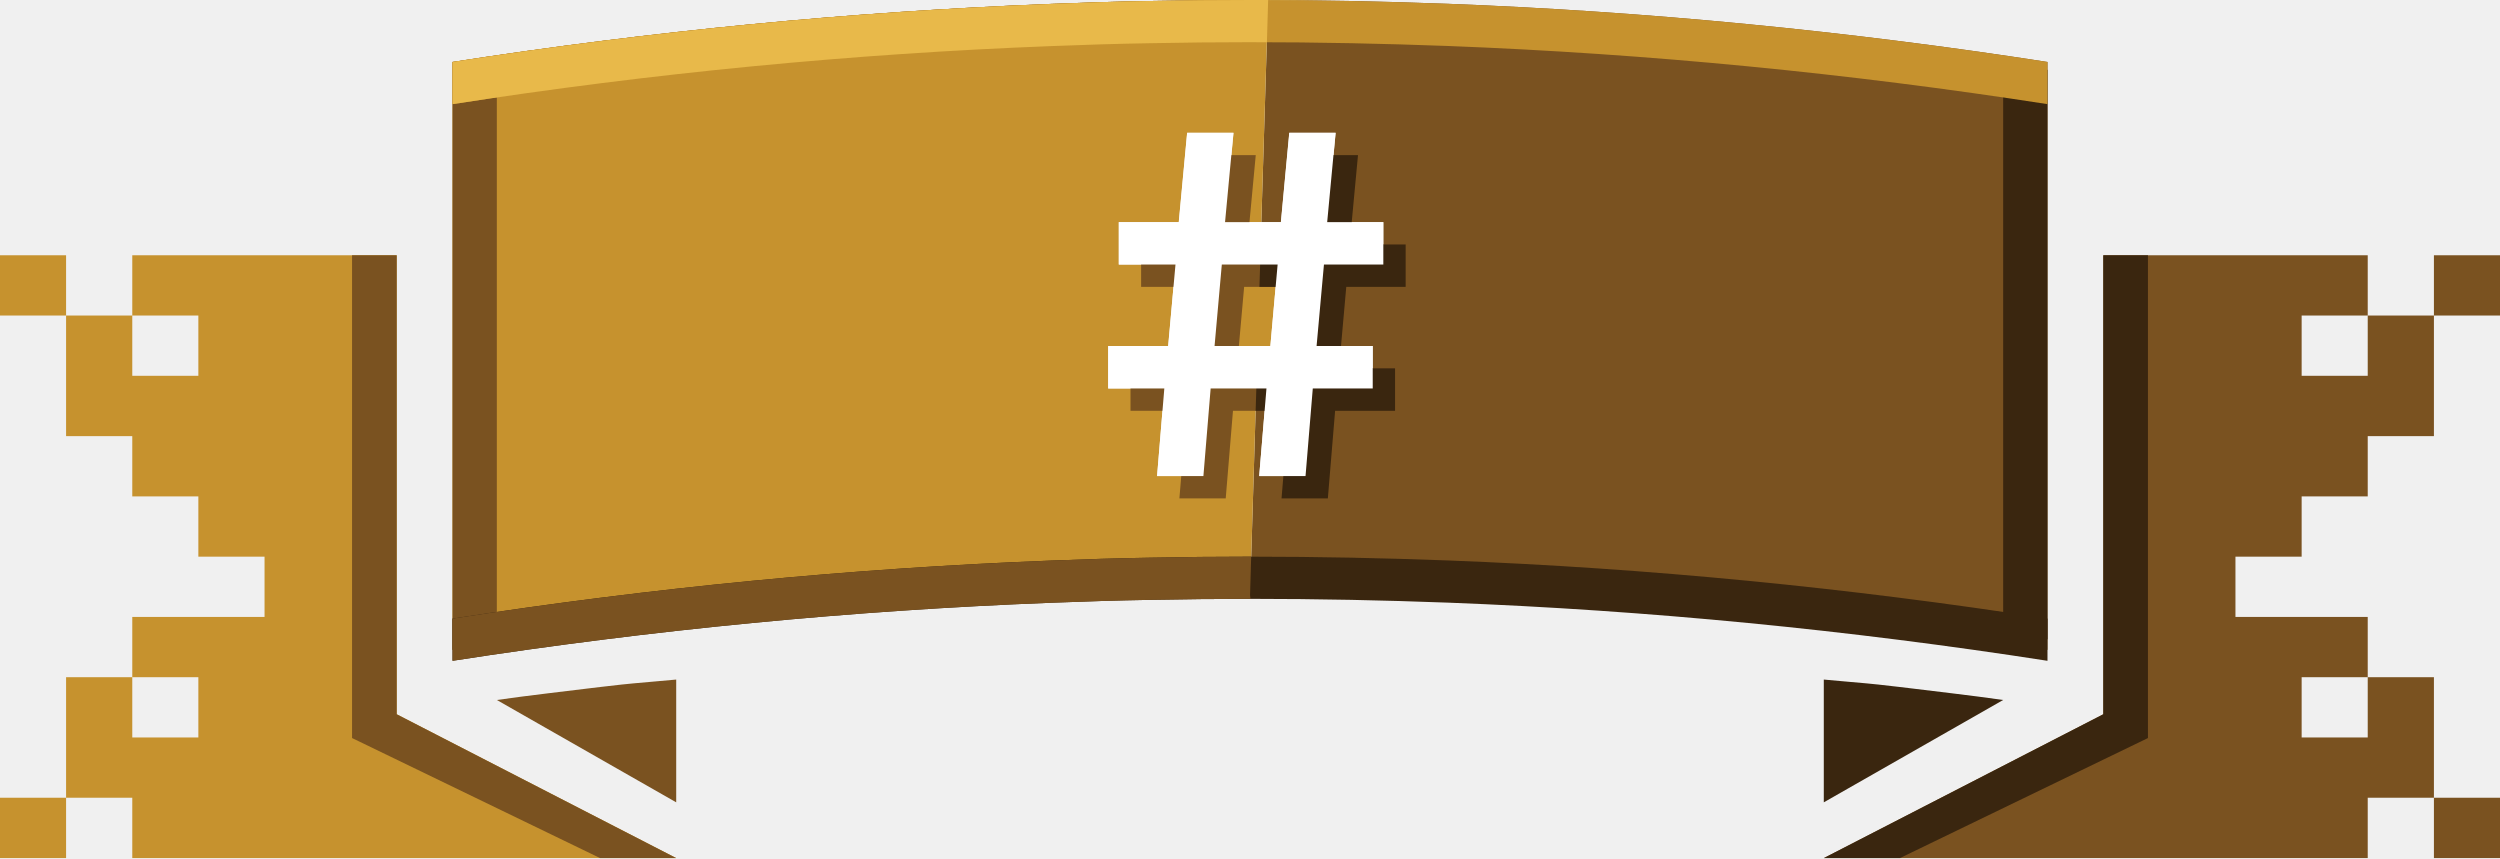
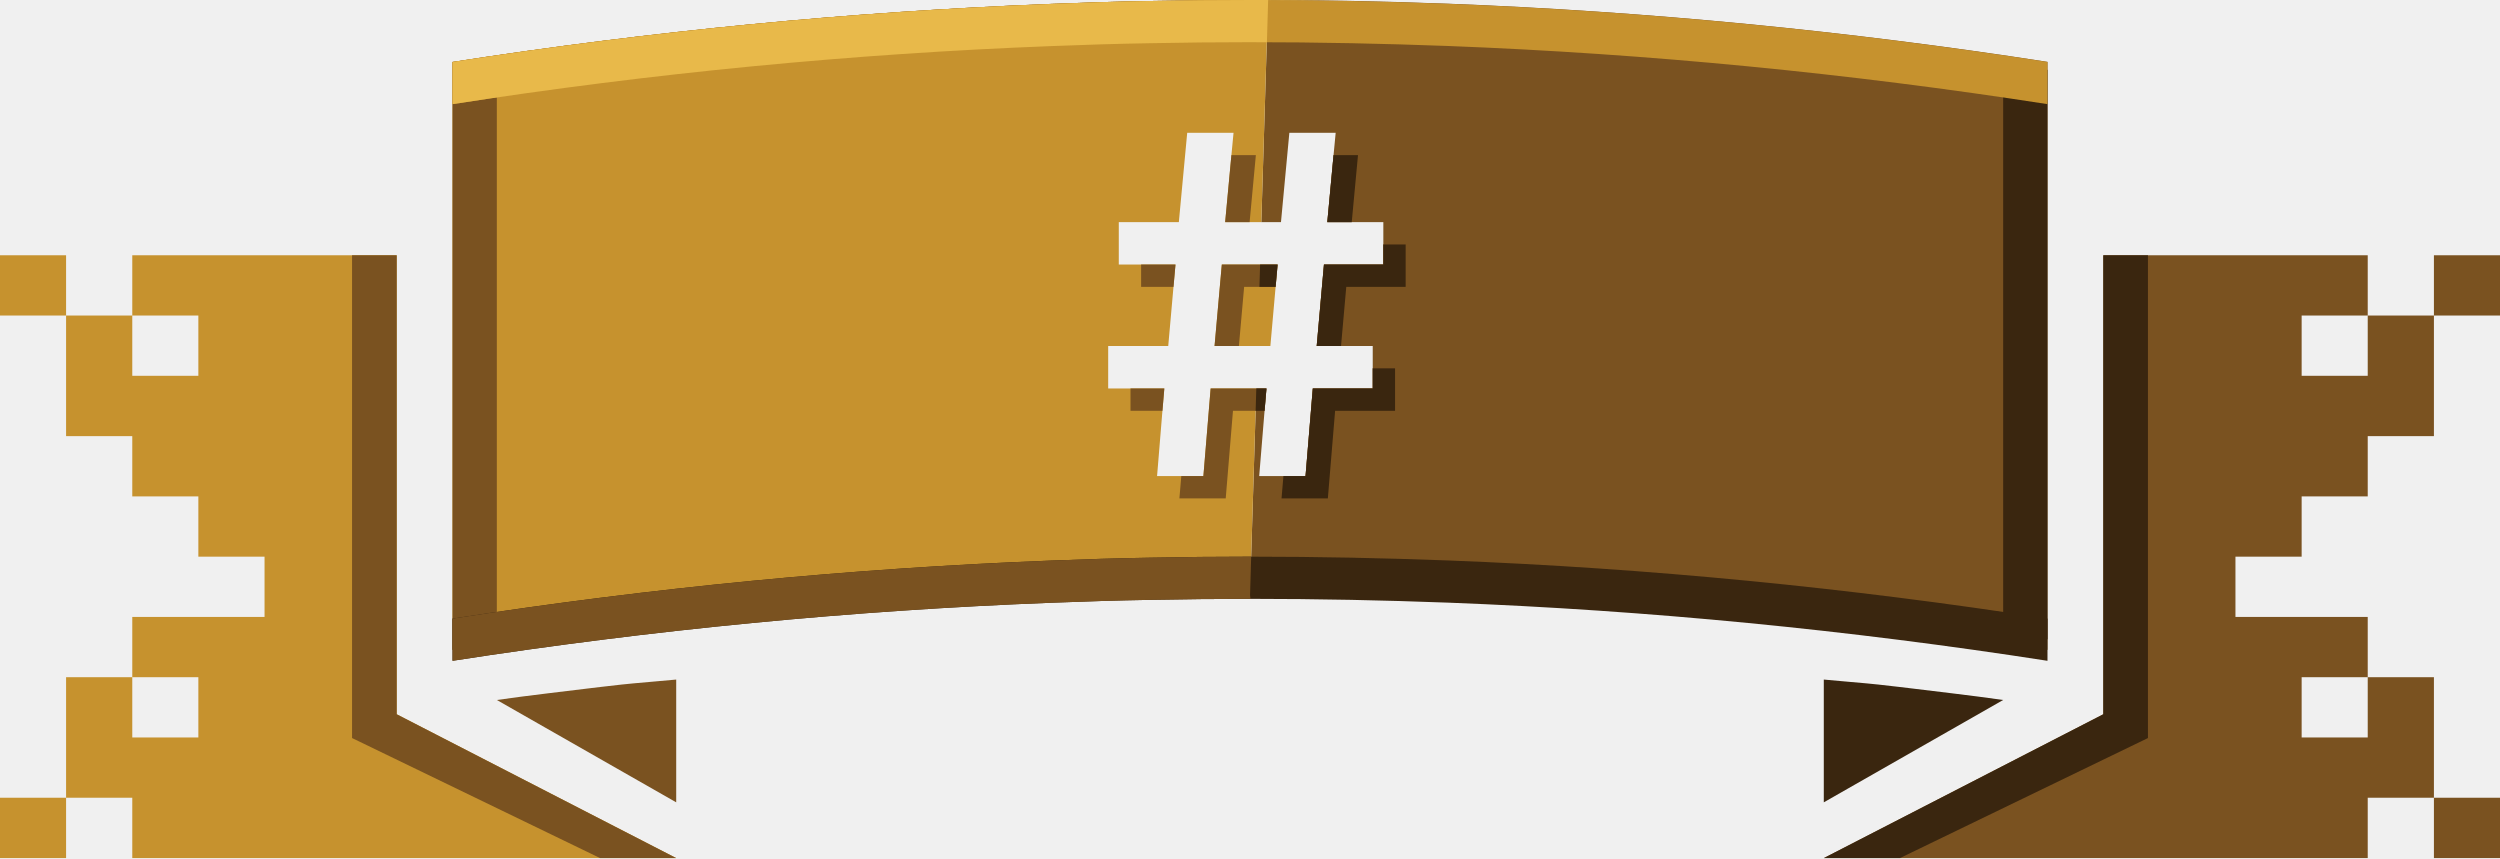
<svg xmlns="http://www.w3.org/2000/svg" id="Ebene_2" data-name="Ebene 2" viewBox="0 0 223.97 76.87">
  <defs>
    <style>
      .cls-1 {
        fill: #e8b94a;
      }

      .cls-2 {
        fill: #7a5220;
      }

      .cls-3 {
-         fill: #fff;
+         fill: #3a260f;
      }

      .cls-4 {
-         fill: #3a260f;
-       }
- 
-       .cls-5 {
        fill: #c6922e;
      }
    </style>
  </defs>
  <g id="reserve">
    <g>
-       <path class="cls-4" d="M168.21,61.32l1.93.22c.31.04.61.07.92.11,1.26.15,2.53.3,3.8.46,2.16.27,2.45.3,4.6.6l-16.07,9.17v-11c.83.09,3.98.34,4.81.44Z" />
-       <path class="cls-2" d="M218.05,22.87v5.4h5.92v-5.4h-5.92ZM218.05,71.47v5.4h5.92v-5.4h-5.92ZM206.2,49.87v-5.4h5.92v-5.4h5.93v-10.8h-5.93v5.4h-5.92v-5.4h5.92v-5.4h-23.69v41.12l-25.03,12.88h48.72v-5.4h5.93v-10.8h-5.93v5.4h-5.92v-5.4h5.92v-5.4h-11.85v-5.4h5.93Z" />
+       <path class="cls-3" d="M168.21,61.32l1.93.22c.31.04.61.07.92.11,1.26.15,2.53.3,3.8.46,2.16.27,2.45.3,4.6.6l-16.07,9.17v-11c.83.09,3.98.34,4.81.44Z" />
+       <path class="cls-2" d="M206.2,49.87v-5.4h5.92v-5.4h5.93v-10.8h-5.93v5.4h-5.92v-5.4h5.92v-5.4h-23.69v41.12l-25.03,12.88h48.72v-5.4h5.93v-10.8h-5.93v5.4h-5.92v-5.4h5.92v-5.4h-11.85v-5.4h5.93ZM218.05,71.47v5.4h5.92v-5.4h-5.92ZM218.05,22.87v5.4h5.92v-5.4h-5.92Z" />
      <path class="cls-2" d="M55.76,61.32l-1.93.22c-.31.04-.61.07-.92.11-1.26.15-2.53.3-3.8.46-2.16.27-2.45.3-4.6.6l16.07,9.17v-11c-.83.09-3.98.34-4.81.44Z" />
-       <path class="cls-5" d="M0,22.87v5.4h5.92v-5.4H0ZM0,71.47v5.4h5.92v-5.4H0ZM60.57,76.87l-25.03-12.88V22.87H11.85v5.4h5.92v5.4h-5.92v-5.4h-5.93v10.8h5.93v5.4h5.92v5.4h5.93v5.4h-11.85v5.4h5.92v5.4h-5.92v-5.4h-5.93v10.8h5.93v5.4h48.72Z" />
+       <path class="cls-4" d="M35.54,63.99V22.87H11.85v5.4h5.92v5.4h-5.92v-5.4h-5.93v10.8h5.93v5.4h5.92v5.4h5.93v5.4h-11.85v5.4h5.92v5.4h-5.92v-5.4h-5.93v10.8h5.93v5.4h48.72l-25.03-12.88ZM0,71.47v5.4h5.92v-5.4H0ZM0,22.87v5.4h5.92v-5.4H0Z" />
      <polygon class="cls-2" points="35.54 63.99 35.54 22.87 31.54 22.87 31.54 66.12 53.75 76.87 60.57 76.87 35.54 63.99" />
-       <polygon class="cls-4" points="188.43 63.99 188.43 22.87 192.43 22.87 192.43 66.12 170.22 76.87 163.4 76.87 188.43 63.99" />
-       <polygon class="cls-5" points="109.46 23.7 114.46 23.7 113.81 31 108.81 31 109.46 23.7" />
-       <path class="cls-2" d="M129.74.34c-2.9-.11-5.79-.19-8.68-.25-3.01-.06-6.02-.09-9.03-.09.53,0,1.05.01,1.58.02l-.61,19.88h1.76l.75-8h4.15l-.75,8h5.02v3.8h-5.32l-.65,7.3h5.02v3.8h-5.37l-.65,7.85h-4.15l.65-7.85h-.91l-.56,18.53h-1.78c24.14,0,48.56,1.68,73.22,4.89V5.55c-17.9-2.78-35.79-4.52-53.69-5.21Z" />
-       <path class="cls-5" d="M111.99,53.33l.56-18.53h-4.09l-.65,7.85h-4.15l.65-7.85h-5.03v-3.8h5.38l.65-7.3h-5.08v-3.8h5.38l.75-8h4.15l-.75,8h3.24L113.61.02c-.53,0-1.05-.02-1.58-.02h-.01c-2.98,0-5.96.03-8.93.09-2.98.05-5.95.14-8.93.26-17.87.69-35.74,2.42-53.62,5.2v52.67c4.23-.61,8.47-1.16,12.72-1.65,1.52-.18,3.03-.34,4.55-.51.15-.01.3-.03.45-.05,1.66-.17,3.33-.34,5-.49,4.05-.39,8.12-.72,12.19-1,2.73-.19,5.47-.36,8.22-.5,4.47-.24,8.96-.41,13.46-.52,2.87-.08,5.75-.13,8.63-.15,1.48-.01,2.97-.02,4.45-.02h1.78Z" />
-       <path class="cls-2" d="M125.93,25.7v-3.8h-5.03l.75-8h-4.15l-.75,8h-5l.75-8h-4.15l-.75,8h-5.37v3.8h5.08l-.66,7.3h-5.37v3.8h5.03l-.65,7.85h4.15l.65-7.85h5l-.65,7.85h4.15l.65-7.85h5.37v-3.8h-5.03l.66-7.3h5.32ZM116.46,25.7l-.65,7.3h-5l.65-7.3h5Z" />
-       <path class="cls-4" d="M125.93,25.7v-3.8h-5.02l.75-8h-4.15l-.75,8h-3.81l-.12,3.8h3.63l-.65,7.3h-3.2l-.12,3.8h2.97l-.65,7.85h4.15l.65-7.85h5.37v-3.8h-5.02l.65-7.3h5.32Z" />
-       <path class="cls-3" d="M123.93,23.7v-3.8h-5.03l.75-8h-4.15l-.75,8h-5l.75-8h-4.15l-.75,8h-5.37v3.8h5.08l-.66,7.3h-5.37v3.8h5.03l-.65,7.85h4.15l.65-7.85h5l-.65,7.85h4.15l.65-7.85h5.37v-3.8h-5.03l.66-7.3h5.32ZM114.46,23.7l-.65,7.3h-5l.65-7.3h5Z" />
+       <polygon class="cls-3" points="188.43 63.99 188.43 22.87 192.43 22.87 192.43 66.12 170.22 76.87 163.4 76.87 188.43 63.99" />
+       <polygon class="cls-4" points="114.46 23.7 114.28 25.7 113.81 31 108.81 31 109.46 23.7 114.46 23.7" />
+       <path class="cls-2" d="M183.43,5.55v52.67c-1.22-.16-2.45-.31-3.67-.46-.1-.02-.2-.03-.3-.04-22.71-2.81-45.21-4.31-67.47-4.38-.59-.01-1.19-.01-1.78-.01h1.78l.1-3.46.4-13.07.06-2h.91l-.17,2-.48,5.85h4.15l.65-7.85h5.37v-3.8h-5.02l.65-7.3h5.32v-3.8h-5.02l.56-6,.19-2h-4.15l-.75,8h-1.76l.49-16.11.12-3.77c-.53-.01-1.05-.02-1.58-.02.61,0,1.21,0,1.82,0,.6,0,1.2,0,1.81.01.59,0,1.19.01,1.78.02.29,0,.59.01.89.01.91.01,1.82.02,2.73.04,2.89.06,5.78.14,8.68.25,17.9.69,35.79,2.43,53.69,5.21Z" />
+       <path class="cls-4" d="M113.61.02l-.12,3.77-.49,16.11h-3.24l.56-6,.19-2h-4.15l-.75,8h-5.38v3.8h5.08l-.18,2-.47,5.3h-5.38v3.8h5.03l-.17,2-.48,5.85h4.15l.65-7.85h4.09l-.06,2-.4,13.07-.1,3.46h-1.78c-1.48,0-2.97.01-4.45.02-2.88.02-5.76.07-8.63.15-4.5.11-8.99.28-13.46.52-2.75.14-5.49.31-8.22.5-4.07.28-8.14.61-12.19,1-1.67.15-3.34.32-5,.49-.15.02-.3.04-.45.05-1.52.17-3.03.33-4.55.51-2.92.34-5.84.7-8.75,1.09-1.32.18-2.65.37-3.97.56V5.55C58.42,2.77,76.29,1.04,94.16.35c2.98-.12,5.95-.21,8.93-.26,2.97-.06,5.95-.09,8.93-.09h.01c.53,0,1.05,0,1.58.02Z" />
+       <path class="cls-2" d="M108.46,34.8l-.65,7.85h-1.98l-.17,2h4.15l.65-7.85h2.83l.17-2h-5ZM109.46,23.7l-.65,7.3h2.18l.47-5.3h2.82l.18-2h-5ZM119.47,13.9l-.56,6h2.19l.56-6h-2.19ZM122.98,33v1.8h-5.37l-.65,7.85h-1.98l-.17,2h4.15l.65-7.85h5.37v-3.8h-2ZM123.93,21.9v1.8h-5.32l-.65,7.3h2.18l.47-5.3h5.32v-3.8h-2ZM110.32,13.9l-.56,6h2.19l.56-6h-2.19ZM102.23,23.7v2h2.9l.18-2h-3.08ZM101.28,34.8v2h2.86l.17-2h-3.03Z" />
+       <path class="cls-3" d="M112.55,34.8l-.06,2h.8l.17-2h-.91ZM112.89,23.7l-.06,2h1.45l.18-2h-1.57ZM119.47,13.9l-.56,6h2.19l.56-6h-2.19ZM122.98,33v1.8h-5.37l-.65,7.85h-1.98l-.17,2h4.15l.65-7.85h5.37v-3.8h-2ZM123.93,21.9v1.8h-5.32l-.65,7.3h2.18l.47-5.3h5.32v-3.8h-2Z" />
      <path class="cls-2" d="M44.51,5.55C62.39,2.77,80.26,1.04,98.13.35c2.98-.12,5.95-.21,8.93-.26,2.18-.04,4.37-.05,6.55-.07h0c-.53-.01-1.05-.02-1.58-.02h-.01c-2.98,0-5.96.03-8.93.09-2.98.05-5.95.14-8.93.26-17.87.69-35.74,2.42-53.62,5.2v52.67c1.32-.19,2.64-.36,3.97-.54V5.55Z" />
-       <path class="cls-4" d="M183.43,6.26l-3.97-1.12v52.67c1.32-.19,2.64-.36,3.97-.54V6.26Z" />
-       <path class="cls-5" d="M129.74.34c-2.9-.11-5.79-.19-8.68-.25-3.01-.06-6.02-.09-9.03-.09h-.01c-2.98,0-5.96.03-8.93.09-2.98.05-5.95.14-8.93.26-17.87.69-35.74,2.42-53.62,5.2v3.78c17.88-2.78,35.75-4.51,53.62-5.2,2.98-.12,5.95-.21,8.93-.26,2.97-.06,5.95-.09,8.93-.09h.01c3.01,0,6.02.03,9.03.09,2.89.06,5.78.14,8.68.25,17.9.69,35.79,2.43,53.69,5.21v-3.78c-17.9-2.78-35.79-4.52-53.69-5.21Z" />
-       <path class="cls-4" d="M129.74,50.21c-2.9-.11-5.79-.19-8.68-.25-3.01-.06-6.02-.09-9.03-.09h-.01c-2.98,0-5.96.03-8.93.09-2.98.05-5.95.14-8.93.26-17.87.69-35.74,2.42-53.62,5.2v3.78c17.88-2.78,35.75-4.51,53.62-5.2,2.98-.12,5.95-.21,8.93-.26,2.97-.06,5.95-.09,8.93-.09h.01c3.01,0,6.02.03,9.03.09,2.89.06,5.78.14,8.68.25,17.9.69,35.79,2.43,53.69,5.21v-3.78c-17.9-2.78-35.79-4.52-53.69-5.21Z" />
+       <path class="cls-3" d="M183.43,6.26l-3.97-1.12v52.67c1.32-.19,2.64-.36,3.97-.54V6.26Z" />
+       <path class="cls-4" d="M129.74.34c-2.9-.11-5.79-.19-8.68-.25-3.01-.06-6.02-.09-9.03-.09h-.01c-2.98,0-5.96.03-8.93.09-2.98.05-5.95.14-8.93.26-17.87.69-35.74,2.42-53.62,5.2v3.78c17.88-2.78,35.75-4.51,53.62-5.2,2.98-.12,5.95-.21,8.93-.26,2.97-.06,5.95-.09,8.93-.09h.01c3.01,0,6.02.03,9.03.09,2.89.06,5.78.14,8.68.25,17.9.69,35.79,2.43,53.69,5.21v-3.78c-17.9-2.78-35.79-4.52-53.69-5.21Z" />
+       <path class="cls-3" d="M129.74,50.21c-2.9-.11-5.79-.19-8.68-.25-3.01-.06-6.02-.09-9.03-.09h-.01c-2.98,0-5.96.03-8.93.09-2.98.05-5.95.14-8.93.26-17.87.69-35.74,2.42-53.62,5.2v3.78c17.88-2.78,35.75-4.51,53.62-5.2,2.98-.12,5.95-.21,8.93-.26,2.97-.06,5.95-.09,8.93-.09h.01c3.01,0,6.02.03,9.03.09,2.89.06,5.78.14,8.68.25,17.9.69,35.79,2.43,53.69,5.21v-3.78c-17.9-2.78-35.79-4.52-53.69-5.21Z" />
      <path class="cls-1" d="M118.33.05c-2.41-.02-4.72-.03-4.72-.03l-.11,3.77c-.49-.01-.98-.01-1.47-.01h-.01c-2.98,0-5.96.03-8.93.09-2.98.05-5.95.14-8.93.26-17.87.69-35.74,2.42-53.62,5.2v-3.78C58.42,2.77,76.29,1.04,94.16.35c2.98-.12,5.95-.21,8.93-.26,2.97-.06,5.95-.09,8.93-.09h.01c2.1,0,4.2,0,6.3.05Z" />
      <path class="cls-2" d="M111.99,53.33l.04.32h-.01c-2.98,0-5.96.03-8.93.09-2.98.05-5.95.14-8.93.26-17.87.69-35.74,2.42-53.62,5.2v-3.78c17.88-2.78,35.75-4.51,53.62-5.2,2.98-.12,5.95-.21,8.93-.26,2.97-.06,5.95-.09,8.93-.09h.07l-.1,3.46Z" />
    </g>
  </g>
</svg>
